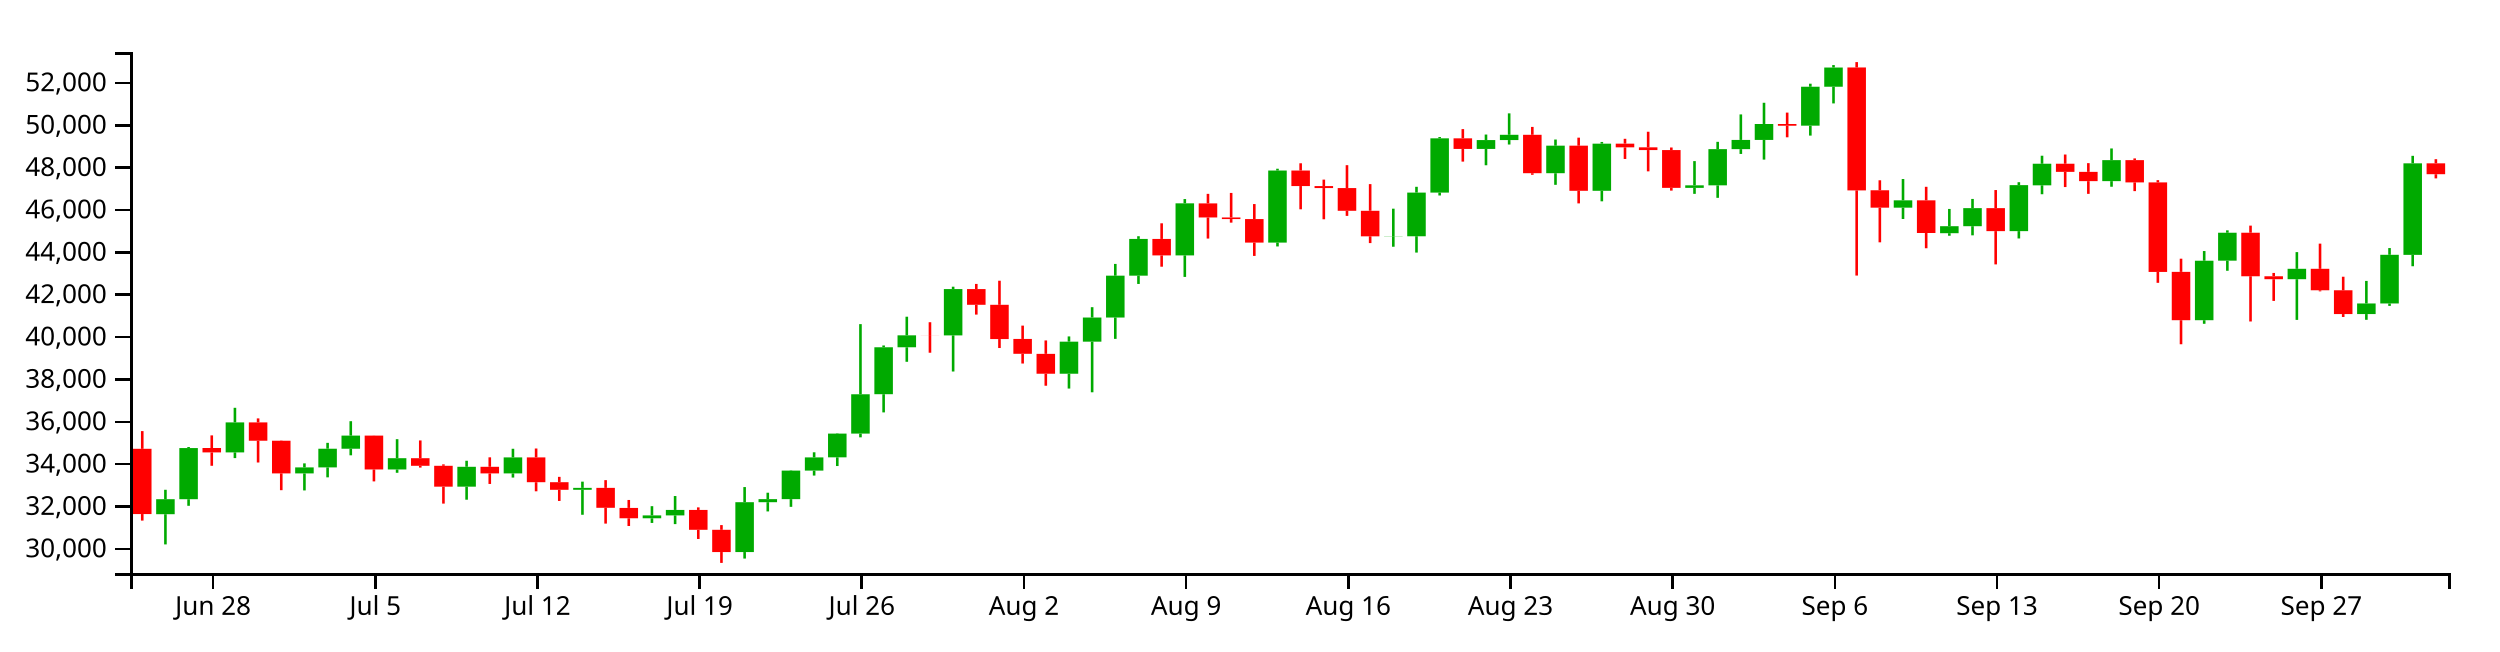
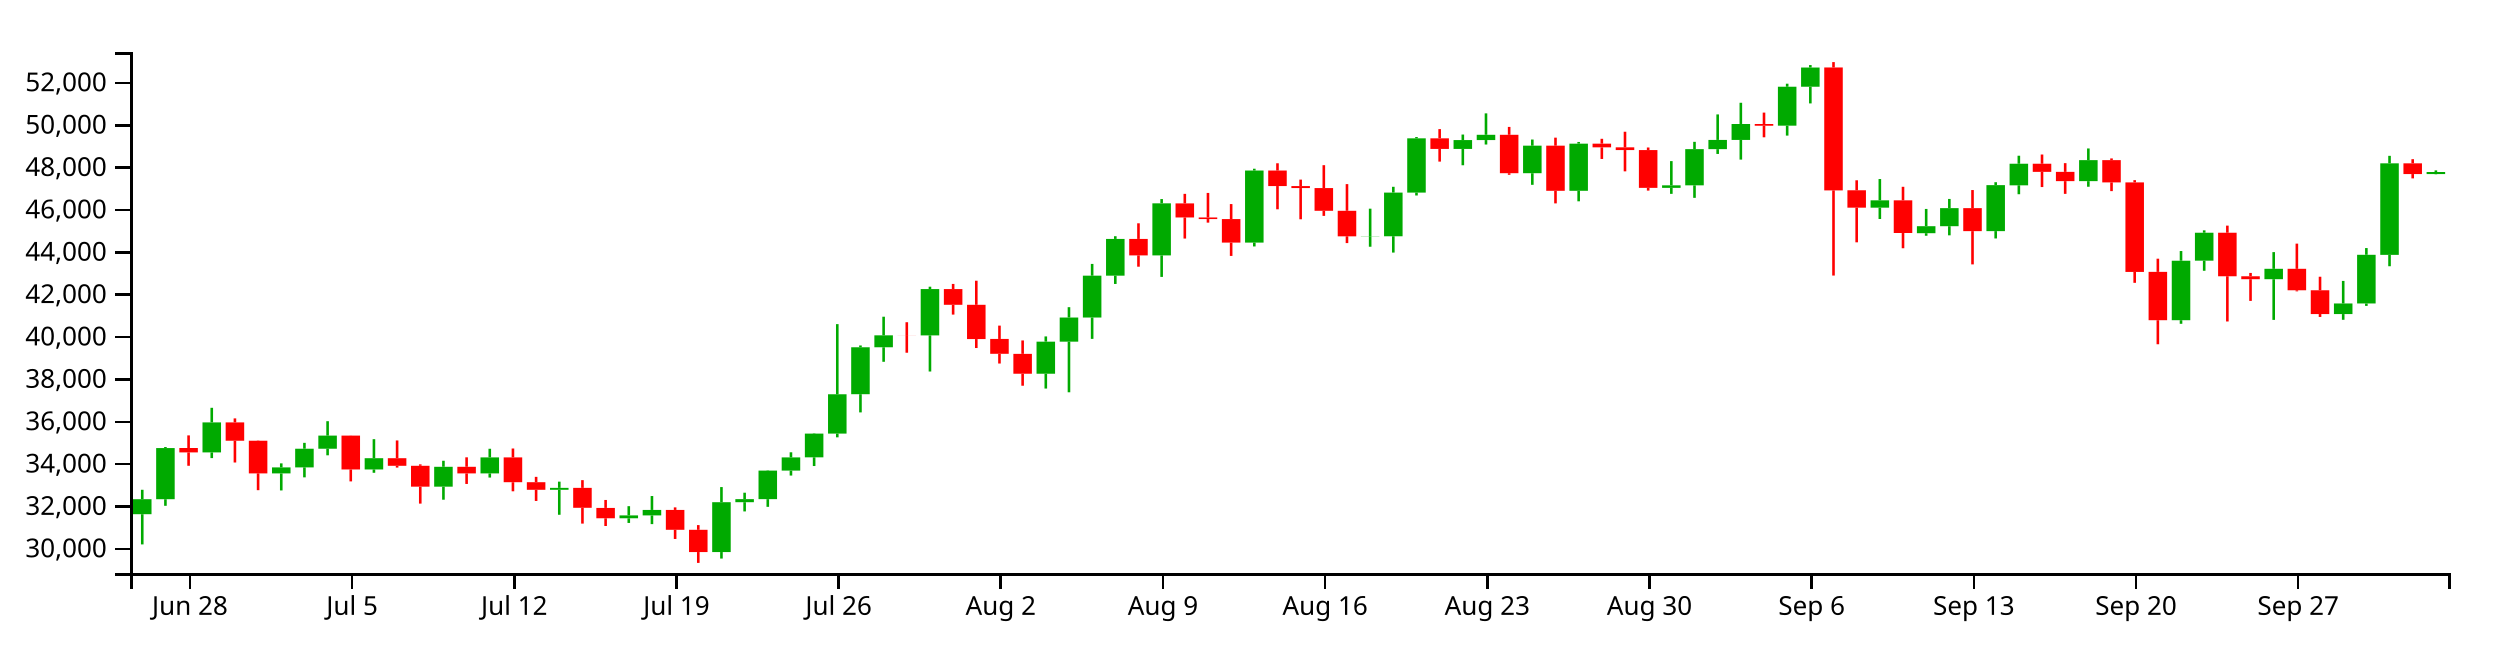
<svg xmlns="http://www.w3.org/2000/svg" version="1.1" width="960" height="250">
  <g transform="translate(50,20)">
    <style>.axis path,.axis line{fill:none;stroke:#000;shape-rendering:crispEdges;}path.candle{stroke:#000000;}path.candle.body{stroke-width:0;}path.candle.up{fill:#00AA00;stroke:#00AA00;}path.candle.down{fill:#FF0000;stroke:#FF0000;}</style>
    <g class="candlestick">
      <g class="data">
-         <path class="candle body up" d="M 9.964 177.461 l 7.117 0 L 17.081 171.705 l -7.117 0 L 9.964 177.461 M 18.86 171.705 l 7.117 0 L 25.978 152.048 l -7.117 0 L 18.86 171.705 M 36.653 153.719 l 7.117 0 L 43.77 142.194 l -7.117 0 L 36.653 153.719 M 63.343 161.792 l 7.117 0 L 70.46 159.481 l -7.117 0 L 63.343 161.792 M 72.239 159.481 l 7.117 0 L 79.356 152.302 l -7.117 0 L 72.239 159.481 M 81.136 152.302 l 7.117 0 L 88.253 147.28 l -7.117 0 L 81.136 152.302 M 98.928 160.265 l 7.117 0 L 106.046 155.955 l -7.117 0 L 98.928 160.265 M 125.618 166.89 l 7.117 0 L 132.735 159.243 l -7.117 0 L 125.618 166.89 M 143.411 161.788 l 7.117 0 L 150.528 155.638 l -7.117 0 L 143.411 161.788 M 170.1 168.082 l 7.117 0 L 177.217 167.343 l -7.117 0 L 170.1 168.082 M 196.789 179.024 l 7.117 0 L 203.906 177.917 l -7.117 0 L 196.789 179.024 M 205.686 177.917 l 7.117 0 L 212.803 175.814 l -7.117 0 L 205.686 177.917 M 232.375 191.986 l 7.117 0 L 239.492 172.837 l -7.117 0 L 232.375 191.986 M 241.271 172.837 l 7.117 0 L 248.389 171.671 l -7.117 0 L 241.271 172.837 M 250.168 171.673 l 7.117 0 L 257.285 160.721 l -7.117 0 L 250.168 171.673 M 259.064 160.721 l 7.117 0 L 266.182 155.645 l -7.117 0 L 259.064 160.721 M 267.961 155.617 l 7.117 0 L 275.078 146.511 l -7.117 0 L 267.961 155.617 M 276.857 146.511 l 7.117 0 L 283.974 131.409 l -7.117 0 L 276.857 146.511 M 285.754 131.379 l 7.117 0 L 292.871 113.349 l -7.117 0 L 285.754 131.379 M 294.65 113.359 l 7.117 0 L 301.767 108.78 l -7.117 0 L 294.65 113.359 M 312.443 108.789 l 7.117 0 L 319.56 90.992 l -7.117 0 L 312.443 108.789 M 356.925 123.524 l 7.117 0 L 364.042 111.191 l -7.117 0 L 356.925 123.524 M 365.822 111.191 l 7.117 0 L 372.939 101.924 l -7.117 0 L 365.822 111.191 M 374.718 101.924 l 7.117 0 L 381.835 85.864 l -7.117 0 L 374.718 101.924 M 383.615 85.864 l 7.117 0 L 390.732 71.746 l -7.117 0 L 383.615 85.864 M 401.407 78.076 l 7.117 0 L 408.525 58.073 l -7.117 0 L 401.407 78.076 M 436.993 73.149 l 7.117 0 L 444.11 45.493 l -7.117 0 L 436.993 73.149 M 481.475 70.742 l 7.117 0 L 488.593 70.666 l -7.117 0 L 481.475 70.742 M 490.372 70.714 l 7.117 0 L 497.489 53.948 l -7.117 0 L 490.372 70.714 M 499.268 53.948 l 7.117 0 L 506.385 33.109 l -7.117 0 L 499.268 53.948 M 517.061 37.181 l 7.117 0 L 524.178 33.786 l -7.117 0 L 517.061 37.181 M 525.958 33.786 l 7.117 0 L 533.075 31.756 l -7.117 0 L 525.958 33.786 M 543.75 46.518 l 7.117 0 L 550.868 35.949 l -7.117 0 L 543.75 46.518 M 561.543 53.27 l 7.117 0 L 568.661 35.163 l -7.117 0 L 561.543 53.27 M 597.129 52.139 l 7.117 0 L 604.246 51.18 l -7.117 0 L 597.129 52.139 M 606.026 51.18 l 7.117 0 L 613.143 37.273 l -7.117 0 L 606.026 51.18 M 614.922 37.273 l 7.117 0 L 622.039 33.726 l -7.117 0 L 614.922 37.273 M 623.818 33.726 l 7.117 0 L 630.936 27.605 l -7.117 0 L 623.818 33.726 M 641.611 28.269 l 7.117 0 L 648.729 13.307 l -7.117 0 L 641.611 28.269 M 650.508 13.307 l 7.117 0 L 657.625 5.929 l -7.117 0 L 650.508 13.307 M 677.197 59.742 l 7.117 0 L 684.314 56.92 l -7.117 0 L 677.197 59.742 M 694.99 69.552 l 7.117 0 L 702.107 66.856 l -7.117 0 L 694.99 69.552 M 703.886 66.856 l 7.117 0 L 711.004 59.929 l -7.117 0 L 703.886 66.856 M 721.679 68.751 l 7.117 0 L 728.796 51.093 l -7.117 0 L 721.679 68.751 M 730.576 51.16 l 7.117 0 L 737.693 42.879 l -7.117 0 L 730.576 51.16 M 757.265 49.56 l 7.117 0 L 764.382 41.485 l -7.117 0 L 757.265 49.56 M 792.851 102.968 l 7.117 0 L 799.968 80.115 l -7.117 0 L 792.851 102.968 M 801.747 80.093 l 7.117 0 L 808.864 69.365 l -7.117 0 L 801.747 80.093 M 828.437 87.216 l 7.117 0 L 835.554 83.228 l -7.117 0 L 828.437 87.216 M 855.126 100.602 l 7.117 0 L 862.243 96.541 l -7.117 0 L 855.126 100.602 M 864.022 96.541 l 7.117 0 L 871.14 77.834 l -7.117 0 L 864.022 96.541 M 872.919 77.867 l 7.117 0 L 880.036 42.714 l -7.117 0 L 872.919 77.867" />
-         <path class="candle body down" d="M 1.068 152.351 l 7.117 0 L 8.185 177.393 l -7.117 0 L 1.068 152.351 M 27.757 152.03 l 7.117 0 L 34.874 153.719 l -7.117 0 L 27.757 152.03 M 45.55 142.194 l 7.117 0 L 52.667 149.244 l -7.117 0 L 45.55 142.194 M 54.446 149.244 l 7.117 0 L 61.563 161.773 l -7.117 0 L 54.446 149.244 M 90.032 147.267 l 7.117 0 L 97.149 160.265 l -7.117 0 L 90.032 147.267 M 107.825 155.955 l 7.117 0 L 114.942 158.866 l -7.117 0 L 107.825 155.955 M 116.721 158.866 l 7.117 0 L 123.838 166.89 l -7.117 0 L 116.721 158.866 M 134.514 159.243 l 7.117 0 L 141.631 161.788 l -7.117 0 L 134.514 159.243 M 152.307 155.638 l 7.117 0 L 159.424 165.174 l -7.117 0 L 152.307 155.638 M 161.204 165.171 l 7.117 0 L 168.321 168.077 l -7.117 0 L 161.204 165.171 M 178.996 167.342 l 7.117 0 L 186.114 174.989 l -7.117 0 L 178.996 167.342 M 187.893 175.034 l 7.117 0 L 195.01 179.024 l -7.117 0 L 187.893 175.034 M 214.582 175.814 l 7.117 0 L 221.699 183.451 l -7.117 0 L 214.582 175.814 M 223.479 183.451 l 7.117 0 L 230.596 191.986 l -7.117 0 L 223.479 183.451 M 303.547 108.78 l 7.117 0 L 310.664 108.805 l -7.117 0 L 303.547 108.78 M 321.339 90.993 l 7.117 0 L 328.457 97.049 l -7.117 0 L 321.339 90.993 M 330.236 97.049 l 7.117 0 L 337.353 110.197 l -7.117 0 L 330.236 97.049 M 339.132 110.157 l 7.117 0 L 346.25 115.871 l -7.117 0 L 339.132 110.157 M 348.029 115.879 l 7.117 0 L 355.146 123.524 l -7.117 0 L 348.029 115.879 M 392.511 71.746 l 7.117 0 L 399.628 78.075 l -7.117 0 L 392.511 71.746 M 410.304 58.11 l 7.117 0 L 417.421 63.51 l -7.117 0 L 410.304 58.11 M 419.2 63.51 l 7.117 0 L 426.317 64.112 l -7.117 0 L 419.2 63.51 M 428.097 64.115 l 7.117 0 L 435.214 73.157 l -7.117 0 L 428.097 64.115 M 445.89 45.493 l 7.117 0 L 453.007 51.443 l -7.117 0 L 445.89 45.493 M 454.786 51.443 l 7.117 0 L 461.903 52.213 l -7.117 0 L 454.786 51.443 M 463.683 52.213 l 7.117 0 L 470.8 60.937 l -7.117 0 L 463.683 52.213 M 472.579 60.937 l 7.117 0 L 479.696 70.742 l -7.117 0 L 472.579 60.937 M 508.165 33.109 l 7.117 0 L 515.282 37.181 l -7.117 0 L 508.165 33.109 M 534.854 31.756 l 7.117 0 L 541.971 46.518 l -7.117 0 L 534.854 31.756 M 552.647 35.949 l 7.117 0 L 559.764 53.27 l -7.117 0 L 552.647 35.949 M 570.44 35.163 l 7.117 0 L 577.557 36.583 l -7.117 0 L 570.44 35.163 M 579.336 36.583 l 7.117 0 L 586.453 37.621 l -7.117 0 L 579.336 36.583 M 588.233 37.62 l 7.117 0 L 595.35 52.139 l -7.117 0 L 588.233 37.62 M 632.715 27.614 l 7.117 0 L 639.832 28.284 l -7.117 0 L 632.715 27.614 M 659.404 5.911 l 7.117 0 L 666.521 53.109 l -7.117 0 L 659.404 5.911 M 668.301 53.069 l 7.117 0 L 675.418 59.742 l -7.117 0 L 668.301 53.069 M 686.094 56.92 l 7.117 0 L 693.211 69.481 l -7.117 0 L 686.094 56.92 M 712.783 59.929 l 7.117 0 L 719.9 68.751 l -7.117 0 L 712.783 59.929 M 739.472 42.879 l 7.117 0 L 746.589 45.999 l -7.117 0 L 739.472 42.879 M 748.369 45.999 l 7.117 0 L 755.486 49.56 l -7.117 0 L 748.369 45.999 M 766.162 41.485 l 7.117 0 L 773.279 50.034 l -7.117 0 L 766.162 41.485 M 775.058 50.034 l 7.117 0 L 782.175 84.41 l -7.117 0 L 775.058 50.034 M 783.954 84.402 l 7.117 0 L 791.072 102.966 l -7.117 0 L 783.954 84.402 M 810.644 69.365 l 7.117 0 L 817.761 86.078 l -7.117 0 L 810.644 69.365 M 819.54 86.078 l 7.117 0 L 826.657 87.216 l -7.117 0 L 819.54 86.078 M 837.333 83.228 l 7.117 0 L 844.45 91.473 l -7.117 0 L 837.333 83.228 M 846.23 91.473 l 7.117 0 L 853.347 100.589 l -7.117 0 L 846.23 91.473 M 881.815 42.714 l 7.117 0 L 888.932 46.902 l -7.117 0 L 881.815 42.714" />
+         <path class="candle body up" d="M 1.068 177.461 l 7.117 0 L 8.185 171.705 l -7.117 0 L 1.068 177.461 M 9.964 171.705 l 7.117 0 L 17.081 152.048 l -7.117 0 L 9.964 171.705 M 27.757 153.719 l 7.117 0 L 34.874 142.194 l -7.117 0 L 27.757 153.719 M 54.446 161.792 l 7.117 0 L 61.563 159.481 l -7.117 0 L 54.446 161.792 M 63.343 159.481 l 7.117 0 L 70.46 152.302 l -7.117 0 L 63.343 159.481 M 72.239 152.302 l 7.117 0 L 79.356 147.28 l -7.117 0 L 72.239 152.302 M 90.032 160.265 l 7.117 0 L 97.149 155.955 l -7.117 0 L 90.032 160.265 M 116.721 166.89 l 7.117 0 L 123.838 159.243 l -7.117 0 L 116.721 166.89 M 134.514 161.788 l 7.117 0 L 141.631 155.638 l -7.117 0 L 134.514 161.788 M 161.204 168.082 l 7.117 0 L 168.321 167.343 l -7.117 0 L 161.204 168.082 M 187.893 179.024 l 7.117 0 L 195.01 177.917 l -7.117 0 L 187.893 179.024 M 196.789 177.917 l 7.117 0 L 203.906 175.814 l -7.117 0 L 196.789 177.917 M 223.479 191.986 l 7.117 0 L 230.596 172.837 l -7.117 0 L 223.479 191.986 M 232.375 172.837 l 7.117 0 L 239.492 171.671 l -7.117 0 L 232.375 172.837 M 241.271 171.673 l 7.117 0 L 248.389 160.721 l -7.117 0 L 241.271 171.673 M 250.168 160.721 l 7.117 0 L 257.285 155.645 l -7.117 0 L 250.168 160.721 M 259.064 155.617 l 7.117 0 L 266.182 146.511 l -7.117 0 L 259.064 155.617 M 267.961 146.511 l 7.117 0 L 275.078 131.409 l -7.117 0 L 267.961 146.511 M 276.857 131.379 l 7.117 0 L 283.974 113.349 l -7.117 0 L 276.857 131.379 M 285.754 113.359 l 7.117 0 L 292.871 108.78 l -7.117 0 L 285.754 113.359 M 303.547 108.789 l 7.117 0 L 310.664 90.992 l -7.117 0 L 303.547 108.789 M 348.029 123.524 l 7.117 0 L 355.146 111.191 l -7.117 0 L 348.029 123.524 M 356.925 111.191 l 7.117 0 L 364.042 101.924 l -7.117 0 L 356.925 111.191 M 365.822 101.924 l 7.117 0 L 372.939 85.864 l -7.117 0 L 365.822 101.924 M 374.718 85.864 l 7.117 0 L 381.835 71.746 l -7.117 0 L 374.718 85.864 M 392.511 78.076 l 7.117 0 L 399.628 58.073 l -7.117 0 L 392.511 78.076 M 428.097 73.149 l 7.117 0 L 435.214 45.493 l -7.117 0 L 428.097 73.149 M 472.579 70.742 l 7.117 0 L 479.696 70.666 l -7.117 0 L 472.579 70.742 M 481.475 70.714 l 7.117 0 L 488.593 53.948 l -7.117 0 L 481.475 70.714 M 490.372 53.948 l 7.117 0 L 497.489 33.109 l -7.117 0 L 490.372 53.948 M 508.165 37.181 l 7.117 0 L 515.282 33.786 l -7.117 0 L 508.165 37.181 M 517.061 33.786 l 7.117 0 L 524.178 31.756 l -7.117 0 L 517.061 33.786 M 534.854 46.518 l 7.117 0 L 541.971 35.949 l -7.117 0 L 534.854 46.518 M 552.647 53.27 l 7.117 0 L 559.764 35.163 l -7.117 0 L 552.647 53.27 M 588.233 52.139 l 7.117 0 L 595.35 51.18 l -7.117 0 L 588.233 52.139 M 597.129 51.18 l 7.117 0 L 604.246 37.273 l -7.117 0 L 597.129 51.18 M 606.026 37.273 l 7.117 0 L 613.143 33.726 l -7.117 0 L 606.026 37.273 M 614.922 33.726 l 7.117 0 L 622.039 27.605 l -7.117 0 L 614.922 33.726 M 632.715 28.269 l 7.117 0 L 639.832 13.307 l -7.117 0 L 632.715 28.269 M 641.611 13.307 l 7.117 0 L 648.729 5.929 l -7.117 0 L 641.611 13.307 M 668.301 59.742 l 7.117 0 L 675.418 56.92 l -7.117 0 L 668.301 59.742 M 686.094 69.552 l 7.117 0 L 693.211 66.856 l -7.117 0 L 686.094 69.552 M 694.99 66.856 l 7.117 0 L 702.107 59.929 l -7.117 0 L 694.99 66.856 M 712.783 68.751 l 7.117 0 L 719.9 51.093 l -7.117 0 L 712.783 68.751 M 721.679 51.16 l 7.117 0 L 728.796 42.879 l -7.117 0 L 721.679 51.16 M 748.369 49.56 l 7.117 0 L 755.486 41.485 l -7.117 0 L 748.369 49.56 M 783.954 102.968 l 7.117 0 L 791.072 80.115 l -7.117 0 L 783.954 102.968 M 792.851 80.093 l 7.117 0 L 799.968 69.365 l -7.117 0 L 792.851 80.093 M 819.54 87.216 l 7.117 0 L 826.657 83.228 l -7.117 0 L 819.54 87.216 M 846.23 100.602 l 7.117 0 L 853.347 96.541 l -7.117 0 L 846.23 100.602 M 855.126 96.541 l 7.117 0 L 862.243 77.834 l -7.117 0 L 855.126 96.541 M 864.022 77.867 l 7.117 0 L 871.14 42.714 l -7.117 0 L 864.022 77.867 M 881.815 46.836 l 7.117 0 L 888.932 46.054 l -7.117 0 L 881.815 46.836" />
+         <path class="candle body down" d="M 18.86 152.03 l 7.117 0 L 25.978 153.719 l -7.117 0 L 18.86 152.03 M 36.653 142.194 l 7.117 0 L 43.77 149.244 l -7.117 0 L 36.653 142.194 M 45.55 149.244 l 7.117 0 L 52.667 161.773 l -7.117 0 L 45.55 149.244 M 81.136 147.267 l 7.117 0 L 88.253 160.265 l -7.117 0 L 81.136 147.267 M 98.928 155.955 l 7.117 0 L 106.046 158.866 l -7.117 0 L 98.928 155.955 M 107.825 158.866 l 7.117 0 L 114.942 166.89 l -7.117 0 L 107.825 158.866 M 125.618 159.243 l 7.117 0 L 132.735 161.788 l -7.117 0 L 125.618 159.243 M 143.411 155.638 l 7.117 0 L 150.528 165.174 l -7.117 0 L 143.411 155.638 M 152.307 165.171 l 7.117 0 L 159.424 168.077 l -7.117 0 L 152.307 165.171 M 170.1 167.342 l 7.117 0 L 177.217 174.989 l -7.117 0 L 170.1 167.342 M 178.996 175.034 l 7.117 0 L 186.114 179.024 l -7.117 0 L 178.996 175.034 M 205.686 175.814 l 7.117 0 L 212.803 183.451 l -7.117 0 L 205.686 175.814 M 214.582 183.451 l 7.117 0 L 221.699 191.986 l -7.117 0 L 214.582 183.451 M 294.65 108.78 l 7.117 0 L 301.767 108.805 l -7.117 0 L 294.65 108.78 M 312.443 90.993 l 7.117 0 L 319.56 97.049 l -7.117 0 L 312.443 90.993 M 321.339 97.049 l 7.117 0 L 328.457 110.197 l -7.117 0 L 321.339 97.049 M 330.236 110.157 l 7.117 0 L 337.353 115.871 l -7.117 0 L 330.236 110.157 M 339.132 115.879 l 7.117 0 L 346.25 123.524 l -7.117 0 L 339.132 115.879 M 383.615 71.746 l 7.117 0 L 390.732 78.075 l -7.117 0 L 383.615 71.746 M 401.407 58.11 l 7.117 0 L 408.525 63.51 l -7.117 0 L 401.407 58.11 M 410.304 63.51 l 7.117 0 L 417.421 64.112 l -7.117 0 L 410.304 63.51 M 419.2 64.115 l 7.117 0 L 426.317 73.157 l -7.117 0 L 419.2 64.115 M 436.993 45.493 l 7.117 0 L 444.11 51.443 l -7.117 0 L 436.993 45.493 M 445.89 51.443 l 7.117 0 L 453.007 52.213 l -7.117 0 L 445.89 51.443 M 454.786 52.213 l 7.117 0 L 461.903 60.937 l -7.117 0 L 454.786 52.213 M 463.683 60.937 l 7.117 0 L 470.8 70.742 l -7.117 0 L 463.683 60.937 M 499.268 33.109 l 7.117 0 L 506.385 37.181 l -7.117 0 L 499.268 33.109 M 525.958 31.756 l 7.117 0 L 533.075 46.518 l -7.117 0 L 525.958 31.756 M 543.75 35.949 l 7.117 0 L 550.868 53.27 l -7.117 0 L 543.75 35.949 M 561.543 35.163 l 7.117 0 L 568.661 36.583 l -7.117 0 L 561.543 35.163 M 570.44 36.583 l 7.117 0 L 577.557 37.621 l -7.117 0 L 570.44 36.583 M 579.336 37.62 l 7.117 0 L 586.453 52.139 l -7.117 0 L 579.336 37.62 M 623.818 27.614 l 7.117 0 L 630.936 28.284 l -7.117 0 L 623.818 27.614 M 650.508 5.911 l 7.117 0 L 657.625 53.109 l -7.117 0 L 650.508 5.911 M 659.404 53.069 l 7.117 0 L 666.521 59.742 l -7.117 0 L 659.404 53.069 M 677.197 56.92 l 7.117 0 L 684.314 69.481 l -7.117 0 L 677.197 56.92 M 703.886 59.929 l 7.117 0 L 711.004 68.751 l -7.117 0 L 703.886 59.929 M 730.576 42.879 l 7.117 0 L 737.693 45.999 l -7.117 0 L 730.576 42.879 M 739.472 45.999 l 7.117 0 L 746.589 49.56 l -7.117 0 L 739.472 45.999 M 757.265 41.485 l 7.117 0 L 764.382 50.034 l -7.117 0 L 757.265 41.485 M 766.162 50.034 l 7.117 0 L 773.279 84.41 l -7.117 0 L 766.162 50.034 M 775.058 84.402 l 7.117 0 L 782.175 102.966 l -7.117 0 L 775.058 84.402 M 801.747 69.365 l 7.117 0 L 808.864 86.078 l -7.117 0 L 801.747 69.365 M 810.644 86.078 l 7.117 0 L 817.761 87.216 l -7.117 0 L 810.644 86.078 M 828.437 83.228 l 7.117 0 L 835.554 91.473 l -7.117 0 L 828.437 83.228 M 837.333 91.473 l 7.117 0 L 844.45 100.589 l -7.117 0 L 837.333 91.473 M 872.919 42.714 l 7.117 0 L 880.036 46.836 l -7.117 0 L 872.919 42.714" />
        <path class="candle body equal" />
-         <path class="candle wick up" d="M 13.523 168.075 L 13.523 171.705 M 13.523 177.461 L 13.523 189.053 M 22.419 151.652 L 22.419 152.048 M 22.419 171.705 L 22.419 174.229 M 40.212 136.596 L 40.212 142.194 M 40.212 153.719 L 40.212 155.911 M 66.901 157.931 L 66.901 159.481 M 66.901 161.792 L 66.901 168.327 M 75.798 150.053 L 75.798 152.302 M 75.798 159.481 L 75.798 163.302 M 84.694 141.738 L 84.694 147.28 M 84.694 152.302 L 84.694 154.839 M 102.487 148.643 L 102.487 155.955 M 102.487 160.265 L 102.487 161.551 M 129.176 156.931 L 129.176 159.243 M 129.176 166.89 L 129.176 171.889 M 146.969 152.327 L 146.969 155.638 M 146.969 161.788 L 146.969 163.386 M 173.659 164.951 L 173.659 167.343 M 173.659 168.082 L 173.659 177.673 M 200.348 174.371 L 200.348 177.917 M 200.348 179.024 L 200.348 180.81 M 209.244 170.474 L 209.244 175.814 M 209.244 177.917 L 209.244 181.26 M 235.934 167.034 L 235.934 172.837 M 235.934 191.986 L 235.934 194.49 M 244.83 169.203 L 244.83 171.671 M 244.83 172.837 L 244.83 176.388 M 253.727 160.591 L 253.727 160.721 M 253.727 171.673 L 253.727 174.628 M 262.623 153.677 L 262.623 155.645 M 262.623 160.721 L 262.623 162.616 M 271.519 146.373 L 271.519 146.511 M 271.519 155.617 L 271.519 158.955 M 280.416 104.466 L 280.416 131.409 M 280.416 146.511 L 280.416 147.936 M 289.312 112.66 L 289.312 113.349 M 289.312 131.379 L 289.312 138.361 M 298.209 101.619 L 298.209 108.78 M 298.209 113.359 L 298.209 118.928 M 316.002 90.095 L 316.002 90.992 M 316.002 108.789 L 316.002 122.66 M 360.484 109.186 L 360.484 111.191 M 360.484 123.524 L 360.484 129.205 M 369.38 97.958 L 369.38 101.924 M 369.38 111.191 L 369.38 130.636 M 378.277 81.345 L 378.277 85.864 M 378.277 101.924 L 378.277 110.128 M 387.173 70.709 L 387.173 71.746 M 387.173 85.864 L 387.173 89.04 M 404.966 56.44 L 404.966 58.073 M 404.966 78.076 L 404.966 86.335 M 440.552 44.793 L 440.552 45.493 M 440.552 73.149 L 440.552 74.635 M 485.034 60.135 L 485.034 70.666 M 485.034 70.742 L 485.034 74.749 M 493.93 51.732 L 493.93 53.948 M 493.93 70.714 L 493.93 76.991 M 502.827 32.617 L 502.827 33.109 M 502.827 53.948 L 502.827 55.067 M 520.62 31.665 L 520.62 33.786 M 520.62 37.181 L 520.62 43.459 M 529.516 23.531 L 529.516 31.756 M 529.516 33.786 L 529.516 35.496 M 547.309 33.582 L 547.309 35.949 M 547.309 46.518 L 547.309 50.973 M 565.102 34.512 L 565.102 35.163 M 565.102 53.27 L 565.102 57.304 M 600.688 41.864 L 600.688 51.18 M 600.688 52.139 L 600.688 54.441 M 609.584 34.463 L 609.584 37.273 M 609.584 51.18 L 609.584 55.97 M 618.481 23.936 L 618.481 33.726 M 618.481 37.273 L 618.481 39.115 M 627.377 19.464 L 627.377 27.605 M 627.377 33.726 L 627.377 41.289 M 645.17 12.143 L 645.17 13.307 M 645.17 28.269 L 645.17 32.072 M 654.066 4.985 L 654.066 5.929 M 654.066 13.307 L 654.066 19.713 M 680.756 48.747 L 680.756 56.92 M 680.756 59.742 L 680.756 64.095 M 698.549 60.233 L 698.549 66.856 M 698.549 69.552 L 698.549 70.528 M 707.445 56.393 L 707.445 59.929 M 707.445 66.856 L 707.445 70.367 M 725.238 49.967 L 725.238 51.093 M 725.238 68.751 L 725.238 71.568 M 734.134 39.799 L 734.134 42.879 M 734.134 51.16 L 734.134 54.584 M 760.824 37.007 L 760.824 41.485 M 760.824 49.56 L 760.824 51.711 M 796.409 76.398 L 796.409 80.115 M 796.409 102.968 L 796.409 104.34 M 805.306 68.448 L 805.306 69.365 M 805.306 80.093 L 805.306 83.975 M 831.995 76.81 L 831.995 83.228 M 831.995 87.216 L 831.995 102.839 M 858.685 87.872 L 858.685 96.541 M 858.685 100.602 L 858.685 102.807 M 867.581 75.253 L 867.581 77.834 M 867.581 96.541 L 867.581 97.469 M 876.477 39.84 L 876.477 42.714 M 876.477 77.867 L 876.477 82.235" style="stroke-width: 1px;" />
-         <path class="candle wick down" d="M 4.626 145.543 L 4.626 152.351 M 4.626 177.393 L 4.626 179.91 M 31.315 147.189 L 31.315 152.03 M 31.315 153.719 L 31.315 158.861 M 49.108 140.663 L 49.108 142.194 M 49.108 149.244 L 49.108 157.602 M 58.005 149.142 L 58.005 149.244 M 58.005 161.773 L 58.005 168.229 M 93.591 147.221 L 93.591 147.267 M 93.591 160.265 L 93.591 164.857 M 111.383 149.13 L 111.383 155.955 M 111.383 158.866 L 111.383 159.552 M 120.28 158.317 L 120.28 158.866 M 120.28 166.89 L 120.28 173.386 M 138.073 155.613 L 138.073 159.243 M 138.073 161.788 L 138.073 165.84 M 155.866 152.226 L 155.866 155.638 M 155.866 165.174 L 155.866 168.658 M 164.762 163.113 L 164.762 165.171 M 164.762 168.077 L 164.762 172.368 M 182.555 164.372 L 182.555 167.342 M 182.555 174.989 L 182.555 181.065 M 191.451 171.986 L 191.451 175.034 M 191.451 179.024 L 191.451 181.984 M 218.141 174.834 L 218.141 175.814 M 218.141 183.451 L 218.141 186.967 M 227.037 181.634 L 227.037 183.451 M 227.037 191.986 L 227.037 196.154 M 307.105 103.734 L 307.105 108.78 M 307.105 108.805 L 307.105 115.447 M 324.898 89.027 L 324.898 90.993 M 324.898 97.049 L 324.898 100.804 M 333.794 87.799 L 333.794 97.049 M 333.794 110.197 L 333.794 113.641 M 342.691 105.035 L 342.691 110.157 M 342.691 115.871 L 342.691 119.595 M 351.587 110.729 L 351.587 115.879 M 351.587 123.524 L 351.587 128.12 M 396.07 65.747 L 396.07 71.746 M 396.07 78.075 L 396.07 82.414 M 413.862 54.441 L 413.862 58.11 M 413.862 63.51 L 413.862 71.608 M 422.759 54.087 L 422.759 63.51 M 422.759 64.112 L 422.759 65.494 M 431.655 58.36 L 431.655 64.115 M 431.655 73.157 L 431.655 78.274 M 449.448 42.695 L 449.448 45.493 M 449.448 51.443 L 449.448 60.37 M 458.345 48.972 L 458.345 51.443 M 458.345 52.213 L 458.345 64.202 M 467.241 43.428 L 467.241 52.213 M 467.241 60.937 L 467.241 62.9 M 476.138 50.699 L 476.138 60.937 M 476.138 70.742 L 476.138 73.344 M 511.723 29.574 L 511.723 33.109 M 511.723 37.181 L 511.723 42.06 M 538.413 28.737 L 538.413 31.756 M 538.413 46.518 L 538.413 47.12 M 556.206 32.862 L 556.206 35.949 M 556.206 53.27 L 556.206 58.101 M 573.998 33.3 L 573.998 35.163 M 573.998 36.583 L 573.998 41.045 M 582.895 30.589 L 582.895 36.583 M 582.895 37.621 L 582.895 45.798 M 591.791 36.638 L 591.791 37.62 M 591.791 52.139 L 591.791 53.196 M 636.273 23.241 L 636.273 27.614 M 636.273 28.284 L 636.273 32.722 M 662.963 3.846 L 662.963 5.911 M 662.963 53.109 L 662.963 85.814 M 671.859 49.227 L 671.859 53.069 M 671.859 59.742 L 671.859 73.051 M 689.652 51.732 L 689.652 56.92 M 689.652 69.481 L 689.652 75.327 M 716.341 52.976 L 716.341 59.929 M 716.341 68.751 L 716.341 81.527 M 743.031 39.335 L 743.031 42.879 M 743.031 45.999 L 743.031 51.829 M 751.927 42.646 L 751.927 45.999 M 751.927 49.56 L 751.927 54.444 M 769.72 40.834 L 769.72 41.485 M 769.72 50.034 L 769.72 53.39 M 778.617 49.176 L 778.617 50.034 M 778.617 84.41 L 778.617 88.604 M 787.513 79.339 L 787.513 84.402 M 787.513 102.966 L 787.513 112.193 M 814.202 66.642 L 814.202 69.365 M 814.202 86.078 L 814.202 103.449 M 823.099 84.807 L 823.099 86.078 M 823.099 87.216 L 823.099 95.548 M 840.892 73.556 L 840.892 83.228 M 840.892 91.473 L 840.892 91.874 M 849.788 86.266 L 849.788 91.473 M 849.788 100.589 L 849.788 101.716 M 885.374 41.128 L 885.374 42.714 M 885.374 46.902 L 885.374 48.501" style="stroke-width: 1px;" />
+         <path class="candle wick up" d="M 4.626 168.075 L 4.626 171.705 M 4.626 177.461 L 4.626 189.053 M 13.523 151.652 L 13.523 152.048 M 13.523 171.705 L 13.523 174.229 M 31.315 136.596 L 31.315 142.194 M 31.315 153.719 L 31.315 155.911 M 58.005 157.931 L 58.005 159.481 M 58.005 161.792 L 58.005 168.327 M 66.901 150.053 L 66.901 152.302 M 66.901 159.481 L 66.901 163.302 M 75.798 141.738 L 75.798 147.28 M 75.798 152.302 L 75.798 154.839 M 93.591 148.643 L 93.591 155.955 M 93.591 160.265 L 93.591 161.551 M 120.28 156.931 L 120.28 159.243 M 120.28 166.89 L 120.28 171.889 M 138.073 152.327 L 138.073 155.638 M 138.073 161.788 L 138.073 163.386 M 164.762 164.951 L 164.762 167.343 M 164.762 168.082 L 164.762 177.673 M 191.451 174.371 L 191.451 177.917 M 191.451 179.024 L 191.451 180.81 M 200.348 170.474 L 200.348 175.814 M 200.348 177.917 L 200.348 181.26 M 227.037 167.034 L 227.037 172.837 M 227.037 191.986 L 227.037 194.49 M 235.934 169.203 L 235.934 171.671 M 235.934 172.837 L 235.934 176.388 M 244.83 160.591 L 244.83 160.721 M 244.83 171.673 L 244.83 174.628 M 253.727 153.677 L 253.727 155.645 M 253.727 160.721 L 253.727 162.616 M 262.623 146.373 L 262.623 146.511 M 262.623 155.617 L 262.623 158.955 M 271.519 104.466 L 271.519 131.409 M 271.519 146.511 L 271.519 147.936 M 280.416 112.66 L 280.416 113.349 M 280.416 131.379 L 280.416 138.361 M 289.312 101.619 L 289.312 108.78 M 289.312 113.359 L 289.312 118.928 M 307.105 90.095 L 307.105 90.992 M 307.105 108.789 L 307.105 122.66 M 351.587 109.186 L 351.587 111.191 M 351.587 123.524 L 351.587 129.205 M 360.484 97.958 L 360.484 101.924 M 360.484 111.191 L 360.484 130.636 M 369.38 81.345 L 369.38 85.864 M 369.38 101.924 L 369.38 110.128 M 378.277 70.709 L 378.277 71.746 M 378.277 85.864 L 378.277 89.04 M 396.07 56.44 L 396.07 58.073 M 396.07 78.076 L 396.07 86.335 M 431.655 44.793 L 431.655 45.493 M 431.655 73.149 L 431.655 74.635 M 476.138 60.135 L 476.138 70.666 M 476.138 70.742 L 476.138 74.749 M 485.034 51.732 L 485.034 53.948 M 485.034 70.714 L 485.034 76.991 M 493.93 32.617 L 493.93 33.109 M 493.93 53.948 L 493.93 55.067 M 511.723 31.665 L 511.723 33.786 M 511.723 37.181 L 511.723 43.459 M 520.62 23.531 L 520.62 31.756 M 520.62 33.786 L 520.62 35.496 M 538.413 33.582 L 538.413 35.949 M 538.413 46.518 L 538.413 50.973 M 556.206 34.512 L 556.206 35.163 M 556.206 53.27 L 556.206 57.304 M 591.791 41.864 L 591.791 51.18 M 591.791 52.139 L 591.791 54.441 M 600.688 34.463 L 600.688 37.273 M 600.688 51.18 L 600.688 55.97 M 609.584 23.936 L 609.584 33.726 M 609.584 37.273 L 609.584 39.115 M 618.481 19.464 L 618.481 27.605 M 618.481 33.726 L 618.481 41.289 M 636.273 12.143 L 636.273 13.307 M 636.273 28.269 L 636.273 32.072 M 645.17 4.985 L 645.17 5.929 M 645.17 13.307 L 645.17 19.713 M 671.859 48.747 L 671.859 56.92 M 671.859 59.742 L 671.859 64.095 M 689.652 60.233 L 689.652 66.856 M 689.652 69.552 L 689.652 70.528 M 698.549 56.393 L 698.549 59.929 M 698.549 66.856 L 698.549 70.367 M 716.341 49.967 L 716.341 51.093 M 716.341 68.751 L 716.341 71.568 M 725.238 39.799 L 725.238 42.879 M 725.238 51.16 L 725.238 54.584 M 751.927 37.007 L 751.927 41.485 M 751.927 49.56 L 751.927 51.711 M 787.513 76.398 L 787.513 80.115 M 787.513 102.968 L 787.513 104.34 M 796.409 68.448 L 796.409 69.365 M 796.409 80.093 L 796.409 83.975 M 823.099 76.81 L 823.099 83.228 M 823.099 87.216 L 823.099 102.839 M 849.788 87.872 L 849.788 96.541 M 849.788 100.602 L 849.788 102.807 M 858.685 75.253 L 858.685 77.834 M 858.685 96.541 L 858.685 97.469 M 867.581 39.84 L 867.581 42.714 M 867.581 77.867 L 867.581 82.235 M 885.374 45.426 L 885.374 46.054 M 885.374 46.836 L 885.374 46.927" style="stroke-width: 1px;" />
+         <path class="candle wick down" d="M 22.419 147.189 L 22.419 152.03 M 22.419 153.719 L 22.419 158.861 M 40.212 140.663 L 40.212 142.194 M 40.212 149.244 L 40.212 157.602 M 49.108 149.142 L 49.108 149.244 M 49.108 161.773 L 49.108 168.229 M 84.694 147.221 L 84.694 147.267 M 84.694 160.265 L 84.694 164.857 M 102.487 149.13 L 102.487 155.955 M 102.487 158.866 L 102.487 159.552 M 111.383 158.317 L 111.383 158.866 M 111.383 166.89 L 111.383 173.386 M 129.176 155.613 L 129.176 159.243 M 129.176 161.788 L 129.176 165.84 M 146.969 152.226 L 146.969 155.638 M 146.969 165.174 L 146.969 168.658 M 155.866 163.113 L 155.866 165.171 M 155.866 168.077 L 155.866 172.368 M 173.659 164.372 L 173.659 167.342 M 173.659 174.989 L 173.659 181.065 M 182.555 171.986 L 182.555 175.034 M 182.555 179.024 L 182.555 181.984 M 209.244 174.834 L 209.244 175.814 M 209.244 183.451 L 209.244 186.967 M 218.141 181.634 L 218.141 183.451 M 218.141 191.986 L 218.141 196.154 M 298.209 103.734 L 298.209 108.78 M 298.209 108.805 L 298.209 115.447 M 316.002 89.027 L 316.002 90.993 M 316.002 97.049 L 316.002 100.804 M 324.898 87.799 L 324.898 97.049 M 324.898 110.197 L 324.898 113.641 M 333.794 105.035 L 333.794 110.157 M 333.794 115.871 L 333.794 119.595 M 342.691 110.729 L 342.691 115.879 M 342.691 123.524 L 342.691 128.12 M 387.173 65.747 L 387.173 71.746 M 387.173 78.075 L 387.173 82.414 M 404.966 54.441 L 404.966 58.11 M 404.966 63.51 L 404.966 71.608 M 413.862 54.087 L 413.862 63.51 M 413.862 64.112 L 413.862 65.494 M 422.759 58.36 L 422.759 64.115 M 422.759 73.157 L 422.759 78.274 M 440.552 42.695 L 440.552 45.493 M 440.552 51.443 L 440.552 60.37 M 449.448 48.972 L 449.448 51.443 M 449.448 52.213 L 449.448 64.202 M 458.345 43.428 L 458.345 52.213 M 458.345 60.937 L 458.345 62.9 M 467.241 50.699 L 467.241 60.937 M 467.241 70.742 L 467.241 73.344 M 502.827 29.574 L 502.827 33.109 M 502.827 37.181 L 502.827 42.06 M 529.516 28.737 L 529.516 31.756 M 529.516 46.518 L 529.516 47.12 M 547.309 32.862 L 547.309 35.949 M 547.309 53.27 L 547.309 58.101 M 565.102 33.3 L 565.102 35.163 M 565.102 36.583 L 565.102 41.045 M 573.998 30.589 L 573.998 36.583 M 573.998 37.621 L 573.998 45.798 M 582.895 36.638 L 582.895 37.62 M 582.895 52.139 L 582.895 53.196 M 627.377 23.241 L 627.377 27.614 M 627.377 28.284 L 627.377 32.722 M 654.066 3.846 L 654.066 5.911 M 654.066 53.109 L 654.066 85.814 M 662.963 49.227 L 662.963 53.069 M 662.963 59.742 L 662.963 73.051 M 680.756 51.732 L 680.756 56.92 M 680.756 69.481 L 680.756 75.327 M 707.445 52.976 L 707.445 59.929 M 707.445 68.751 L 707.445 81.527 M 734.134 39.335 L 734.134 42.879 M 734.134 45.999 L 734.134 51.829 M 743.031 42.646 L 743.031 45.999 M 743.031 49.56 L 743.031 54.444 M 760.824 40.834 L 760.824 41.485 M 760.824 50.034 L 760.824 53.39 M 769.72 49.176 L 769.72 50.034 M 769.72 84.41 L 769.72 88.604 M 778.617 79.339 L 778.617 84.402 M 778.617 102.966 L 778.617 112.193 M 805.306 66.642 L 805.306 69.365 M 805.306 86.078 L 805.306 103.449 M 814.202 84.807 L 814.202 86.078 M 814.202 87.216 L 814.202 95.548 M 831.995 73.556 L 831.995 83.228 M 831.995 91.473 L 831.995 91.874 M 840.892 86.266 L 840.892 91.473 M 840.892 100.589 L 840.892 101.716 M 876.477 41.128 L 876.477 42.714 M 876.477 46.836 L 876.477 48.501" style="stroke-width: 1px;" />
        <path class="candle wick equal" style="stroke-width: 1px;" />
      </g>
    </g>
    <g class="x axis" transform="translate(0,200)" fill="none" font-size="10" font-family="sans-serif" text-anchor="middle">
      <path class="domain" stroke="#000" d="M0.5,6V0.5H890.5V6" />
-       <g class="tick" opacity="1" transform="translate(31.31547,0)">
+       <g class="tick" opacity="1" transform="translate(22.41903,0)">
        <line stroke="#000" y2="6" x1="0.5" x2="0.5" />
        <text fill="#000" y="9" x="0.5" dy="0.71em">Jun 28</text>
      </g>
-       <g class="tick" opacity="1" transform="translate(93.59056,0)">
+       <g class="tick" opacity="1" transform="translate(84.69412,0)">
        <line stroke="#000" y2="6" x1="0.5" x2="0.5" />
        <text fill="#000" y="9" x="0.5" dy="0.71em">Jul  5</text>
      </g>
-       <g class="tick" opacity="1" transform="translate(155.8657,0)">
+       <g class="tick" opacity="1" transform="translate(146.9692,0)">
        <line stroke="#000" y2="6" x1="0.5" x2="0.5" />
        <text fill="#000" y="9" x="0.5" dy="0.71em">Jul 12</text>
      </g>
-       <g class="tick" opacity="1" transform="translate(218.1407,0)">
+       <g class="tick" opacity="1" transform="translate(209.2443,0)">
        <line stroke="#000" y2="6" x1="0.5" x2="0.5" />
        <text fill="#000" y="9" x="0.5" dy="0.71em">Jul 19</text>
      </g>
-       <g class="tick" opacity="1" transform="translate(280.4158,0)">
+       <g class="tick" opacity="1" transform="translate(271.5194,0)">
        <line stroke="#000" y2="6" x1="0.5" x2="0.5" />
        <text fill="#000" y="9" x="0.5" dy="0.71em">Jul 26</text>
      </g>
-       <g class="tick" opacity="1" transform="translate(342.6909,0)">
+       <g class="tick" opacity="1" transform="translate(333.7945,0)">
        <line stroke="#000" y2="6" x1="0.5" x2="0.5" />
        <text fill="#000" y="9" x="0.5" dy="0.71em">Aug  2</text>
      </g>
-       <g class="tick" opacity="1" transform="translate(404.966,0)">
+       <g class="tick" opacity="1" transform="translate(396.0696,0)">
        <line stroke="#000" y2="6" x1="0.5" x2="0.5" />
        <text fill="#000" y="9" x="0.5" dy="0.71em">Aug  9</text>
      </g>
-       <g class="tick" opacity="1" transform="translate(467.2411,0)">
+       <g class="tick" opacity="1" transform="translate(458.3447,0)">
        <line stroke="#000" y2="6" x1="0.5" x2="0.5" />
        <text fill="#000" y="9" x="0.5" dy="0.71em">Aug 16</text>
      </g>
-       <g class="tick" opacity="1" transform="translate(529.5162,0)">
+       <g class="tick" opacity="1" transform="translate(520.6198,0)">
        <line stroke="#000" y2="6" x1="0.5" x2="0.5" />
        <text fill="#000" y="9" x="0.5" dy="0.71em">Aug 23</text>
      </g>
-       <g class="tick" opacity="1" transform="translate(591.7913,0)">
+       <g class="tick" opacity="1" transform="translate(582.8948,0)">
        <line stroke="#000" y2="6" x1="0.5" x2="0.5" />
        <text fill="#000" y="9" x="0.5" dy="0.71em">Aug 30</text>
      </g>
-       <g class="tick" opacity="1" transform="translate(654.0664,0)">
+       <g class="tick" opacity="1" transform="translate(645.1699,0)">
        <line stroke="#000" y2="6" x1="0.5" x2="0.5" />
        <text fill="#000" y="9" x="0.5" dy="0.71em">Sep  6</text>
      </g>
-       <g class="tick" opacity="1" transform="translate(716.3415,0)">
+       <g class="tick" opacity="1" transform="translate(707.445,0)">
        <line stroke="#000" y2="6" x1="0.5" x2="0.5" />
        <text fill="#000" y="9" x="0.5" dy="0.71em">Sep 13</text>
      </g>
-       <g class="tick" opacity="1" transform="translate(778.6166,0)">
+       <g class="tick" opacity="1" transform="translate(769.7201,0)">
        <line stroke="#000" y2="6" x1="0.5" x2="0.5" />
        <text fill="#000" y="9" x="0.5" dy="0.71em">Sep 20</text>
      </g>
-       <g class="tick" opacity="1" transform="translate(840.8916,0)">
+       <g class="tick" opacity="1" transform="translate(831.9952,0)">
        <line stroke="#000" y2="6" x1="0.5" x2="0.5" />
        <text fill="#000" y="9" x="0.5" dy="0.71em">Sep 27</text>
      </g>
    </g>
    <g class="y axis" fill="none" font-size="10" font-family="sans-serif" text-anchor="end">
      <path class="domain" stroke="#000" d="M-6,200.5H0.5V0.5H-6" />
      <g class="tick" opacity="1" transform="translate(0,190.281)">
        <line stroke="#000" x2="-6" y1="0.5" y2="0.5" />
        <text fill="#000" x="-9" y="0.5" dy="0.32em">30,000</text>
      </g>
      <g class="tick" opacity="1" transform="translate(0,174.0127)">
        <line stroke="#000" x2="-6" y1="0.5" y2="0.5" />
        <text fill="#000" x="-9" y="0.5" dy="0.32em">32,000</text>
      </g>
      <g class="tick" opacity="1" transform="translate(0,157.7444)">
        <line stroke="#000" x2="-6" y1="0.5" y2="0.5" />
        <text fill="#000" x="-9" y="0.5" dy="0.32em">34,000</text>
      </g>
      <g class="tick" opacity="1" transform="translate(0,141.4761)">
        <line stroke="#000" x2="-6" y1="0.5" y2="0.5" />
        <text fill="#000" x="-9" y="0.5" dy="0.32em">36,000</text>
      </g>
      <g class="tick" opacity="1" transform="translate(0,125.2077)">
        <line stroke="#000" x2="-6" y1="0.5" y2="0.5" />
        <text fill="#000" x="-9" y="0.5" dy="0.32em">38,000</text>
      </g>
      <g class="tick" opacity="1" transform="translate(0,108.9394)">
        <line stroke="#000" x2="-6" y1="0.5" y2="0.5" />
        <text fill="#000" x="-9" y="0.5" dy="0.32em">40,000</text>
      </g>
      <g class="tick" opacity="1" transform="translate(0,92.67113)">
        <line stroke="#000" x2="-6" y1="0.5" y2="0.5" />
        <text fill="#000" x="-9" y="0.5" dy="0.32em">42,000</text>
      </g>
      <g class="tick" opacity="1" transform="translate(0,76.40282)">
        <line stroke="#000" x2="-6" y1="0.5" y2="0.5" />
        <text fill="#000" x="-9" y="0.5" dy="0.32em">44,000</text>
      </g>
      <g class="tick" opacity="1" transform="translate(0,60.13451)">
        <line stroke="#000" x2="-6" y1="0.5" y2="0.5" />
        <text fill="#000" x="-9" y="0.5" dy="0.32em">46,000</text>
      </g>
      <g class="tick" opacity="1" transform="translate(0,43.8662)">
        <line stroke="#000" x2="-6" y1="0.5" y2="0.5" />
        <text fill="#000" x="-9" y="0.5" dy="0.32em">48,000</text>
      </g>
      <g class="tick" opacity="1" transform="translate(0,27.59789)">
        <line stroke="#000" x2="-6" y1="0.5" y2="0.5" />
        <text fill="#000" x="-9" y="0.5" dy="0.32em">50,000</text>
      </g>
      <g class="tick" opacity="1" transform="translate(0,11.32958)">
        <line stroke="#000" x2="-6" y1="0.5" y2="0.5" />
        <text fill="#000" x="-9" y="0.5" dy="0.32em">52,000</text>
      </g>
      <text transform="rotate(-90)" y="6" dy=".71em" style="text-anchor: end;">Price ($)</text>
    </g>
  </g>
</svg>
